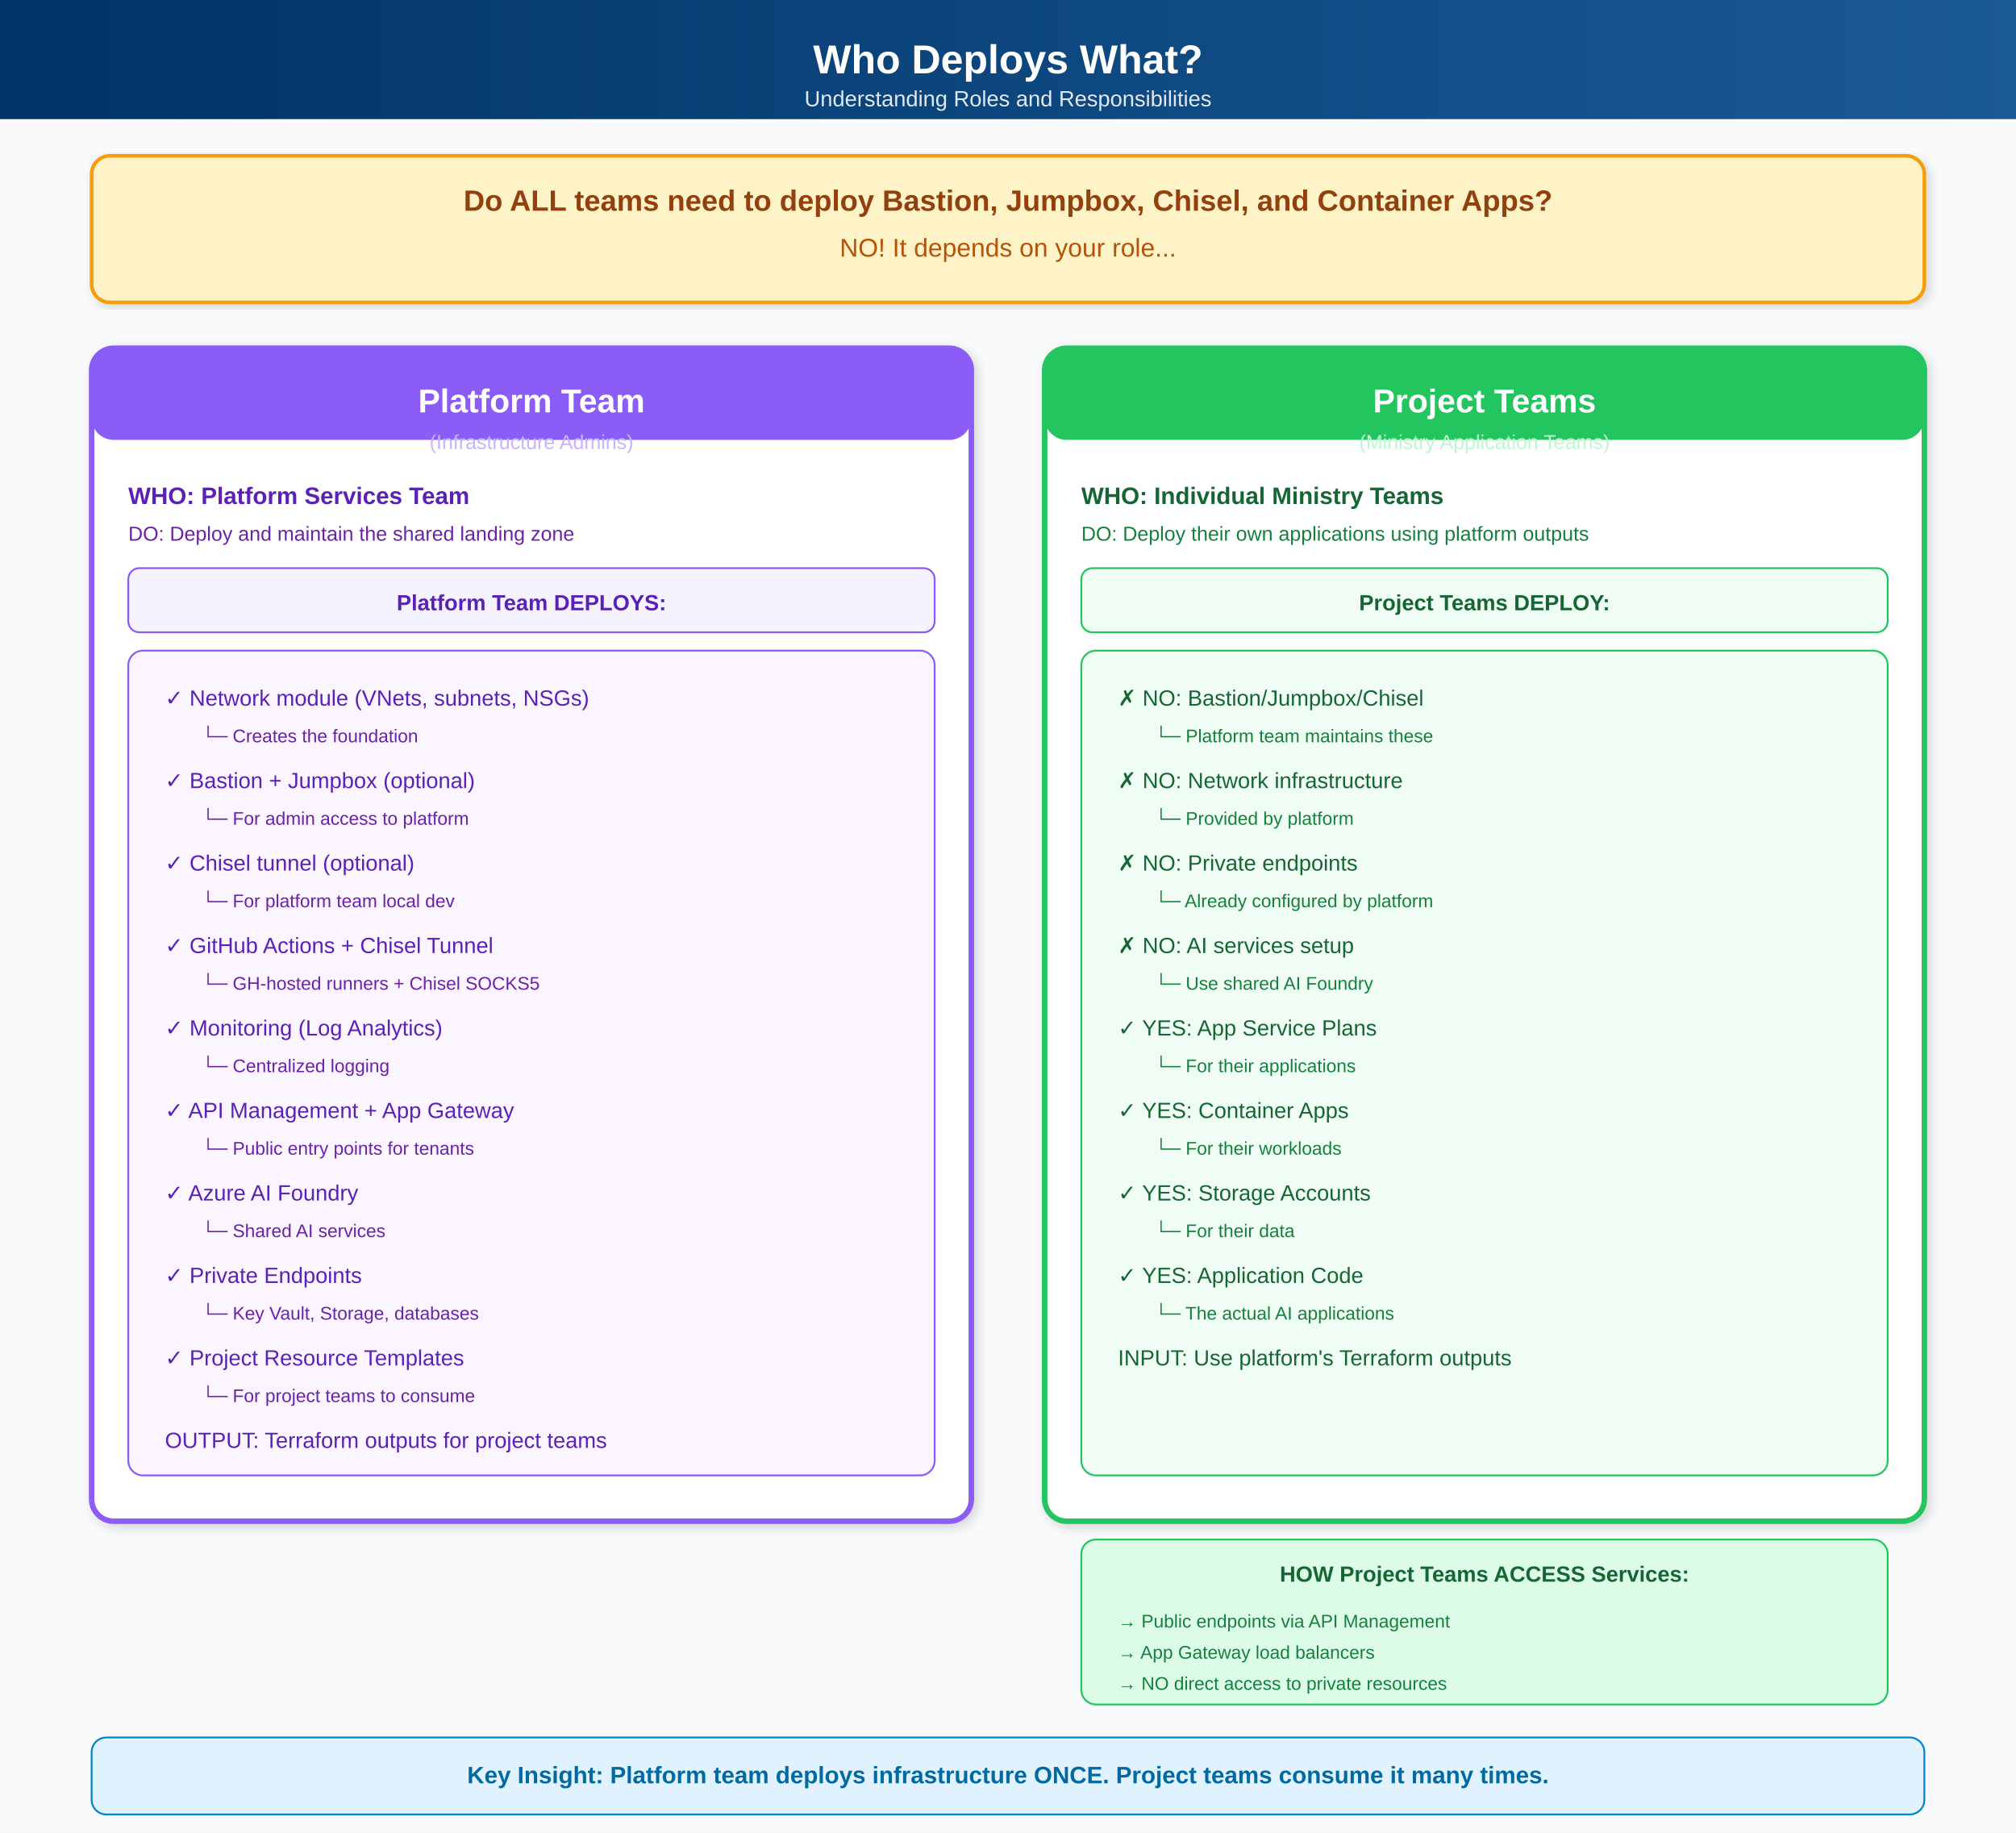
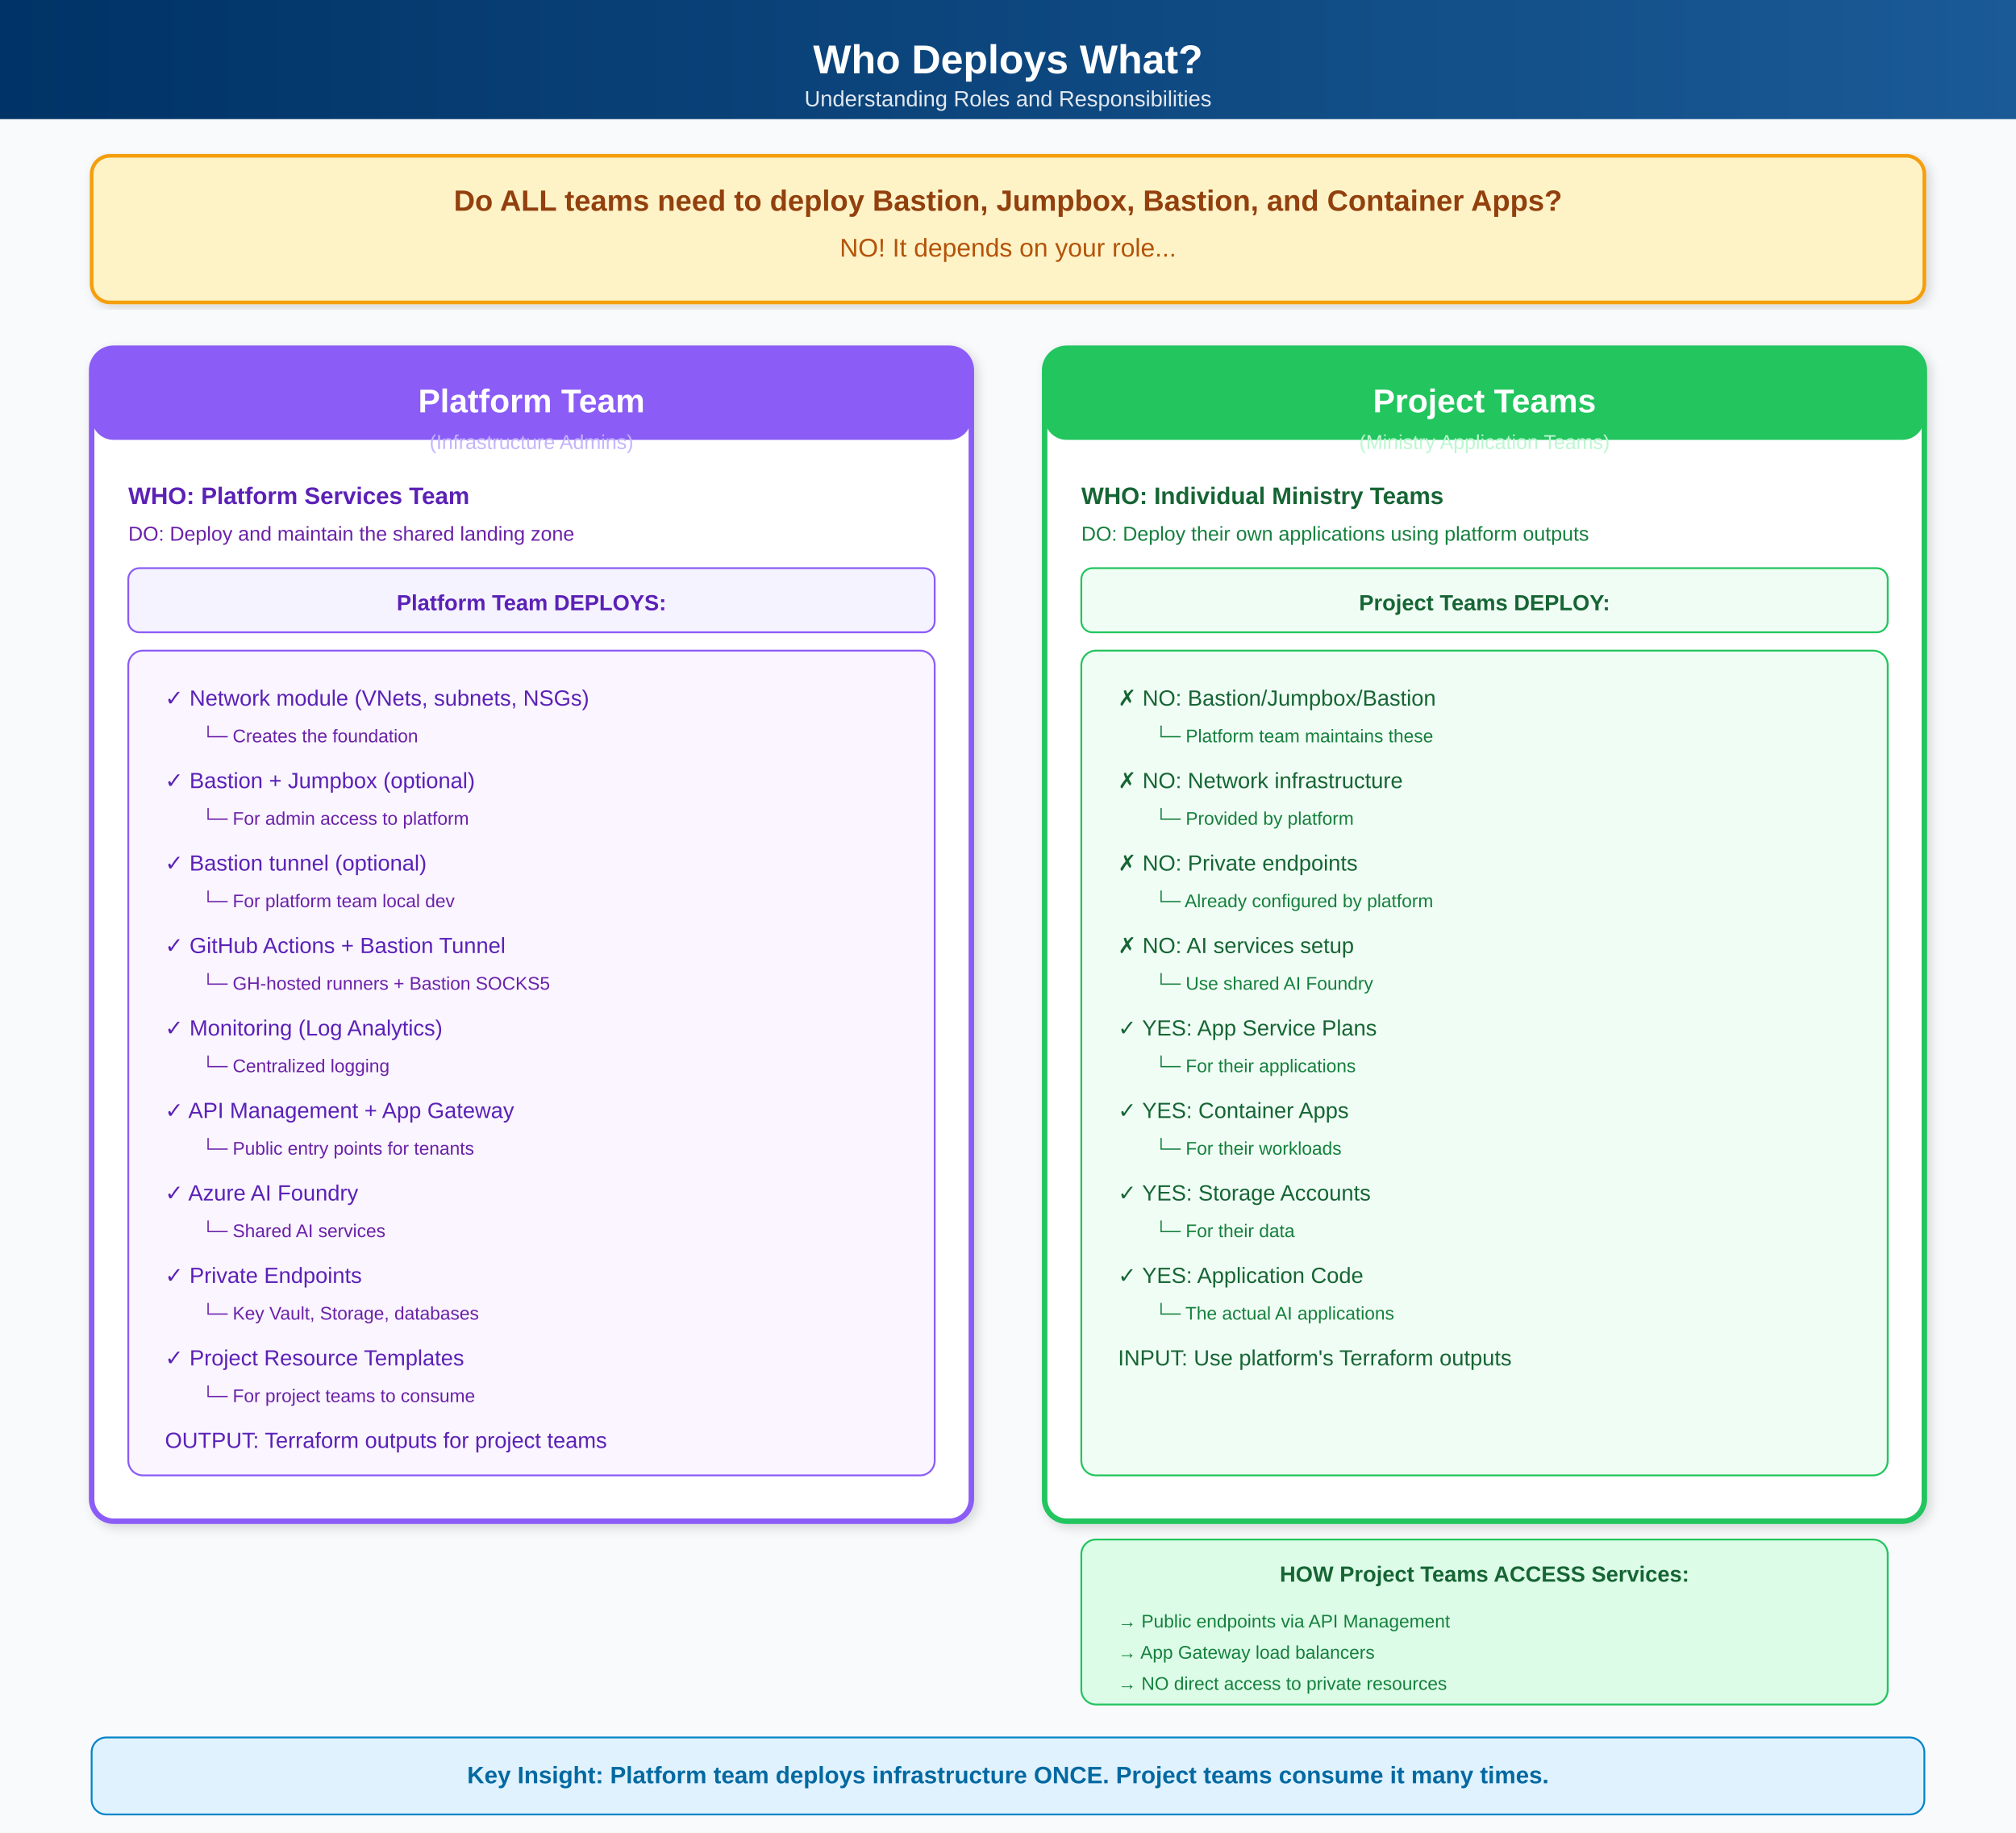
<svg xmlns="http://www.w3.org/2000/svg" viewBox="0 0 1100 1000" width="1100" height="1000">
  <defs>
    <linearGradient id="headerGrad" x1="0%" y1="0%" x2="100%" y2="0%">
      <stop offset="0%" style="stop-color:#003366" />
      <stop offset="100%" style="stop-color:#1a5a96" />
    </linearGradient>
    <filter id="shadow" x="-5%" y="-5%" width="110%" height="110%">
      <feDropShadow dx="2" dy="2" stdDeviation="3" flood-opacity="0.15" />
    </filter>
  </defs>
  <rect width="1100" height="1000" fill="#f8fafc" />
  <rect x="0" y="0" width="1100" height="65" fill="url(#headerGrad)" />
  <text x="550" y="40" font-family="Segoe UI, Arial" font-size="22" font-weight="bold" fill="white" text-anchor="middle">Who Deploys What?</text>
  <text x="550" y="58" font-family="Segoe UI, Arial" font-size="12" fill="#e2e8f0" text-anchor="middle">Understanding Roles and Responsibilities</text>
  <rect x="50" y="85" width="1000" height="80" rx="10" fill="#fef3c7" stroke="#f59e0b" stroke-width="2" filter="url(#shadow)" />
-   <text x="550" y="115" font-family="Segoe UI, Arial" font-size="16" font-weight="bold" fill="#92400e" text-anchor="middle">Do ALL teams need to deploy Bastion, Jumpbox, Chisel, and Container Apps?</text>
+   <text x="550" y="115" font-family="Segoe UI, Arial" font-size="16" font-weight="bold" fill="#92400e" text-anchor="middle">Do ALL teams need to deploy Bastion, Jumpbox, Bastion, and Container Apps?</text>
  <text x="550" y="140" font-family="Segoe UI, Arial" font-size="14" fill="#b45309" text-anchor="middle">NO! It depends on your role...</text>
  <rect x="50" y="190" width="480" height="640" rx="12" fill="white" stroke="#8b5cf6" stroke-width="3" filter="url(#shadow)" />
  <rect x="50" y="190" width="480" height="50" rx="12" fill="#8b5cf6" />
  <text x="290" y="225" font-family="Segoe UI, Arial" font-size="18" font-weight="bold" fill="white" text-anchor="middle">Platform Team</text>
  <text x="290" y="245" font-family="Segoe UI, Arial" font-size="11" fill="#c4b5fd" text-anchor="middle">(Infrastructure Admins)</text>
  <text x="70" y="275" font-family="Segoe UI, Arial" font-size="13" font-weight="bold" fill="#5b21b6">WHO: Platform Services Team</text>
  <text x="70" y="295" font-family="Segoe UI, Arial" font-size="11" fill="#6b21a8">DO: Deploy and maintain the shared landing zone</text>
  <rect x="70" y="310" width="440" height="35" rx="6" fill="#f5f3ff" stroke="#8b5cf6" />
  <text x="290" y="333" font-family="Segoe UI, Arial" font-size="12" font-weight="bold" fill="#5b21b6" text-anchor="middle">Platform Team DEPLOYS:</text>
  <rect x="70" y="355" width="440" height="450" rx="8" fill="#faf5ff" stroke="#8b5cf6" />
  <text x="90" y="385" font-family="Segoe UI, Arial" font-size="12" fill="#5b21b6">✓ Network module (VNets, subnets, NSGs)</text>
  <text x="110" y="405" font-family="Segoe UI, Arial" font-size="10" fill="#6b21a8">  └─ Creates the foundation</text>
  <text x="90" y="430" font-family="Segoe UI, Arial" font-size="12" fill="#5b21b6">✓ Bastion + Jumpbox (optional)</text>
  <text x="110" y="450" font-family="Segoe UI, Arial" font-size="10" fill="#6b21a8">  └─ For admin access to platform</text>
-   <text x="90" y="475" font-family="Segoe UI, Arial" font-size="12" fill="#5b21b6">✓ Chisel tunnel (optional)</text>
+   <text x="90" y="475" font-family="Segoe UI, Arial" font-size="12" fill="#5b21b6">✓ Bastion tunnel (optional)</text>
  <text x="110" y="495" font-family="Segoe UI, Arial" font-size="10" fill="#6b21a8">  └─ For platform team local dev</text>
-   <text x="90" y="520" font-family="Segoe UI, Arial" font-size="12" fill="#5b21b6">✓ GitHub Actions + Chisel Tunnel</text>
-   <text x="110" y="540" font-family="Segoe UI, Arial" font-size="10" fill="#6b21a8">  └─ GH-hosted runners + Chisel SOCKS5</text>
+   <text x="90" y="520" font-family="Segoe UI, Arial" font-size="12" fill="#5b21b6">✓ GitHub Actions + Bastion Tunnel</text>
+   <text x="110" y="540" font-family="Segoe UI, Arial" font-size="10" fill="#6b21a8">  └─ GH-hosted runners + Bastion SOCKS5</text>
  <text x="90" y="565" font-family="Segoe UI, Arial" font-size="12" fill="#5b21b6">✓ Monitoring (Log Analytics)</text>
  <text x="110" y="585" font-family="Segoe UI, Arial" font-size="10" fill="#6b21a8">  └─ Centralized logging</text>
  <text x="90" y="610" font-family="Segoe UI, Arial" font-size="12" fill="#5b21b6">✓ API Management + App Gateway</text>
  <text x="110" y="630" font-family="Segoe UI, Arial" font-size="10" fill="#6b21a8">  └─ Public entry points for tenants</text>
  <text x="90" y="655" font-family="Segoe UI, Arial" font-size="12" fill="#5b21b6">✓ Azure AI Foundry</text>
  <text x="110" y="675" font-family="Segoe UI, Arial" font-size="10" fill="#6b21a8">  └─ Shared AI services</text>
  <text x="90" y="700" font-family="Segoe UI, Arial" font-size="12" fill="#5b21b6">✓ Private Endpoints</text>
  <text x="110" y="720" font-family="Segoe UI, Arial" font-size="10" fill="#6b21a8">  └─ Key Vault, Storage, databases</text>
  <text x="90" y="745" font-family="Segoe UI, Arial" font-size="12" fill="#5b21b6">✓ Project Resource Templates</text>
  <text x="110" y="765" font-family="Segoe UI, Arial" font-size="10" fill="#6b21a8">  └─ For project teams to consume</text>
  <text x="90" y="790" font-family="Segoe UI, Arial" font-size="12" fill="#5b21b6">OUTPUT: Terraform outputs for project teams</text>
  <rect x="570" y="190" width="480" height="640" rx="12" fill="white" stroke="#22c55e" stroke-width="3" filter="url(#shadow)" />
  <rect x="570" y="190" width="480" height="50" rx="12" fill="#22c55e" />
  <text x="810" y="225" font-family="Segoe UI, Arial" font-size="18" font-weight="bold" fill="white" text-anchor="middle">Project Teams</text>
  <text x="810" y="245" font-family="Segoe UI, Arial" font-size="11" fill="#bbf7d0" text-anchor="middle">(Ministry Application Teams)</text>
  <text x="590" y="275" font-family="Segoe UI, Arial" font-size="13" font-weight="bold" fill="#166534">WHO: Individual Ministry Teams</text>
  <text x="590" y="295" font-family="Segoe UI, Arial" font-size="11" fill="#15803d">DO: Deploy their own applications using platform outputs</text>
  <rect x="590" y="310" width="440" height="35" rx="6" fill="#f0fdf4" stroke="#22c55e" />
  <text x="810" y="333" font-family="Segoe UI, Arial" font-size="12" font-weight="bold" fill="#166534" text-anchor="middle">Project Teams DEPLOY:</text>
  <rect x="590" y="355" width="440" height="450" rx="8" fill="#f0fdf4" stroke="#22c55e" />
-   <text x="610" y="385" font-family="Segoe UI, Arial" font-size="12" fill="#166534">✗ NO: Bastion/Jumpbox/Chisel</text>
+   <text x="610" y="385" font-family="Segoe UI, Arial" font-size="12" fill="#166534">✗ NO: Bastion/Jumpbox/Bastion</text>
  <text x="630" y="405" font-family="Segoe UI, Arial" font-size="10" fill="#15803d">  └─ Platform team maintains these</text>
  <text x="610" y="430" font-family="Segoe UI, Arial" font-size="12" fill="#166534">✗ NO: Network infrastructure</text>
  <text x="630" y="450" font-family="Segoe UI, Arial" font-size="10" fill="#15803d">  └─ Provided by platform</text>
  <text x="610" y="475" font-family="Segoe UI, Arial" font-size="12" fill="#166534">✗ NO: Private endpoints</text>
  <text x="630" y="495" font-family="Segoe UI, Arial" font-size="10" fill="#15803d">  └─ Already configured by platform</text>
  <text x="610" y="520" font-family="Segoe UI, Arial" font-size="12" fill="#166534">✗ NO: AI services setup</text>
  <text x="630" y="540" font-family="Segoe UI, Arial" font-size="10" fill="#15803d">  └─ Use shared AI Foundry</text>
  <text x="610" y="565" font-family="Segoe UI, Arial" font-size="12" fill="#166534">✓ YES: App Service Plans</text>
  <text x="630" y="585" font-family="Segoe UI, Arial" font-size="10" fill="#15803d">  └─ For their applications</text>
  <text x="610" y="610" font-family="Segoe UI, Arial" font-size="12" fill="#166534">✓ YES: Container Apps</text>
  <text x="630" y="630" font-family="Segoe UI, Arial" font-size="10" fill="#15803d">  └─ For their workloads</text>
  <text x="610" y="655" font-family="Segoe UI, Arial" font-size="12" fill="#166534">✓ YES: Storage Accounts</text>
  <text x="630" y="675" font-family="Segoe UI, Arial" font-size="10" fill="#15803d">  └─ For their data</text>
  <text x="610" y="700" font-family="Segoe UI, Arial" font-size="12" fill="#166534">✓ YES: Application Code</text>
  <text x="630" y="720" font-family="Segoe UI, Arial" font-size="10" fill="#15803d">  └─ The actual AI applications</text>
  <text x="610" y="745" font-family="Segoe UI, Arial" font-size="12" fill="#166534">INPUT: Use platform's Terraform outputs</text>
  <rect x="590" y="840" width="440" height="90" rx="8" fill="#dcfce7" stroke="#22c55e" />
  <text x="810" y="863" font-family="Segoe UI, Arial" font-size="12" font-weight="bold" fill="#166534" text-anchor="middle">HOW Project Teams ACCESS Services:</text>
  <text x="610" y="888" font-family="Segoe UI, Arial" font-size="10" fill="#15803d">→ Public endpoints via API Management</text>
  <text x="610" y="905" font-family="Segoe UI, Arial" font-size="10" fill="#15803d">→ App Gateway load balancers</text>
  <text x="610" y="922" font-family="Segoe UI, Arial" font-size="10" fill="#15803d">→ NO direct access to private resources</text>
  <rect x="50" y="948" width="1000" height="42" rx="8" fill="#e0f2fe" stroke="#0284c7" stroke-width="1" />
  <text x="550" y="973" font-family="Segoe UI, Arial" font-size="13" font-weight="bold" fill="#0369a1" text-anchor="middle">Key Insight: Platform team deploys infrastructure ONCE. Project teams consume it many times.</text>
</svg>
